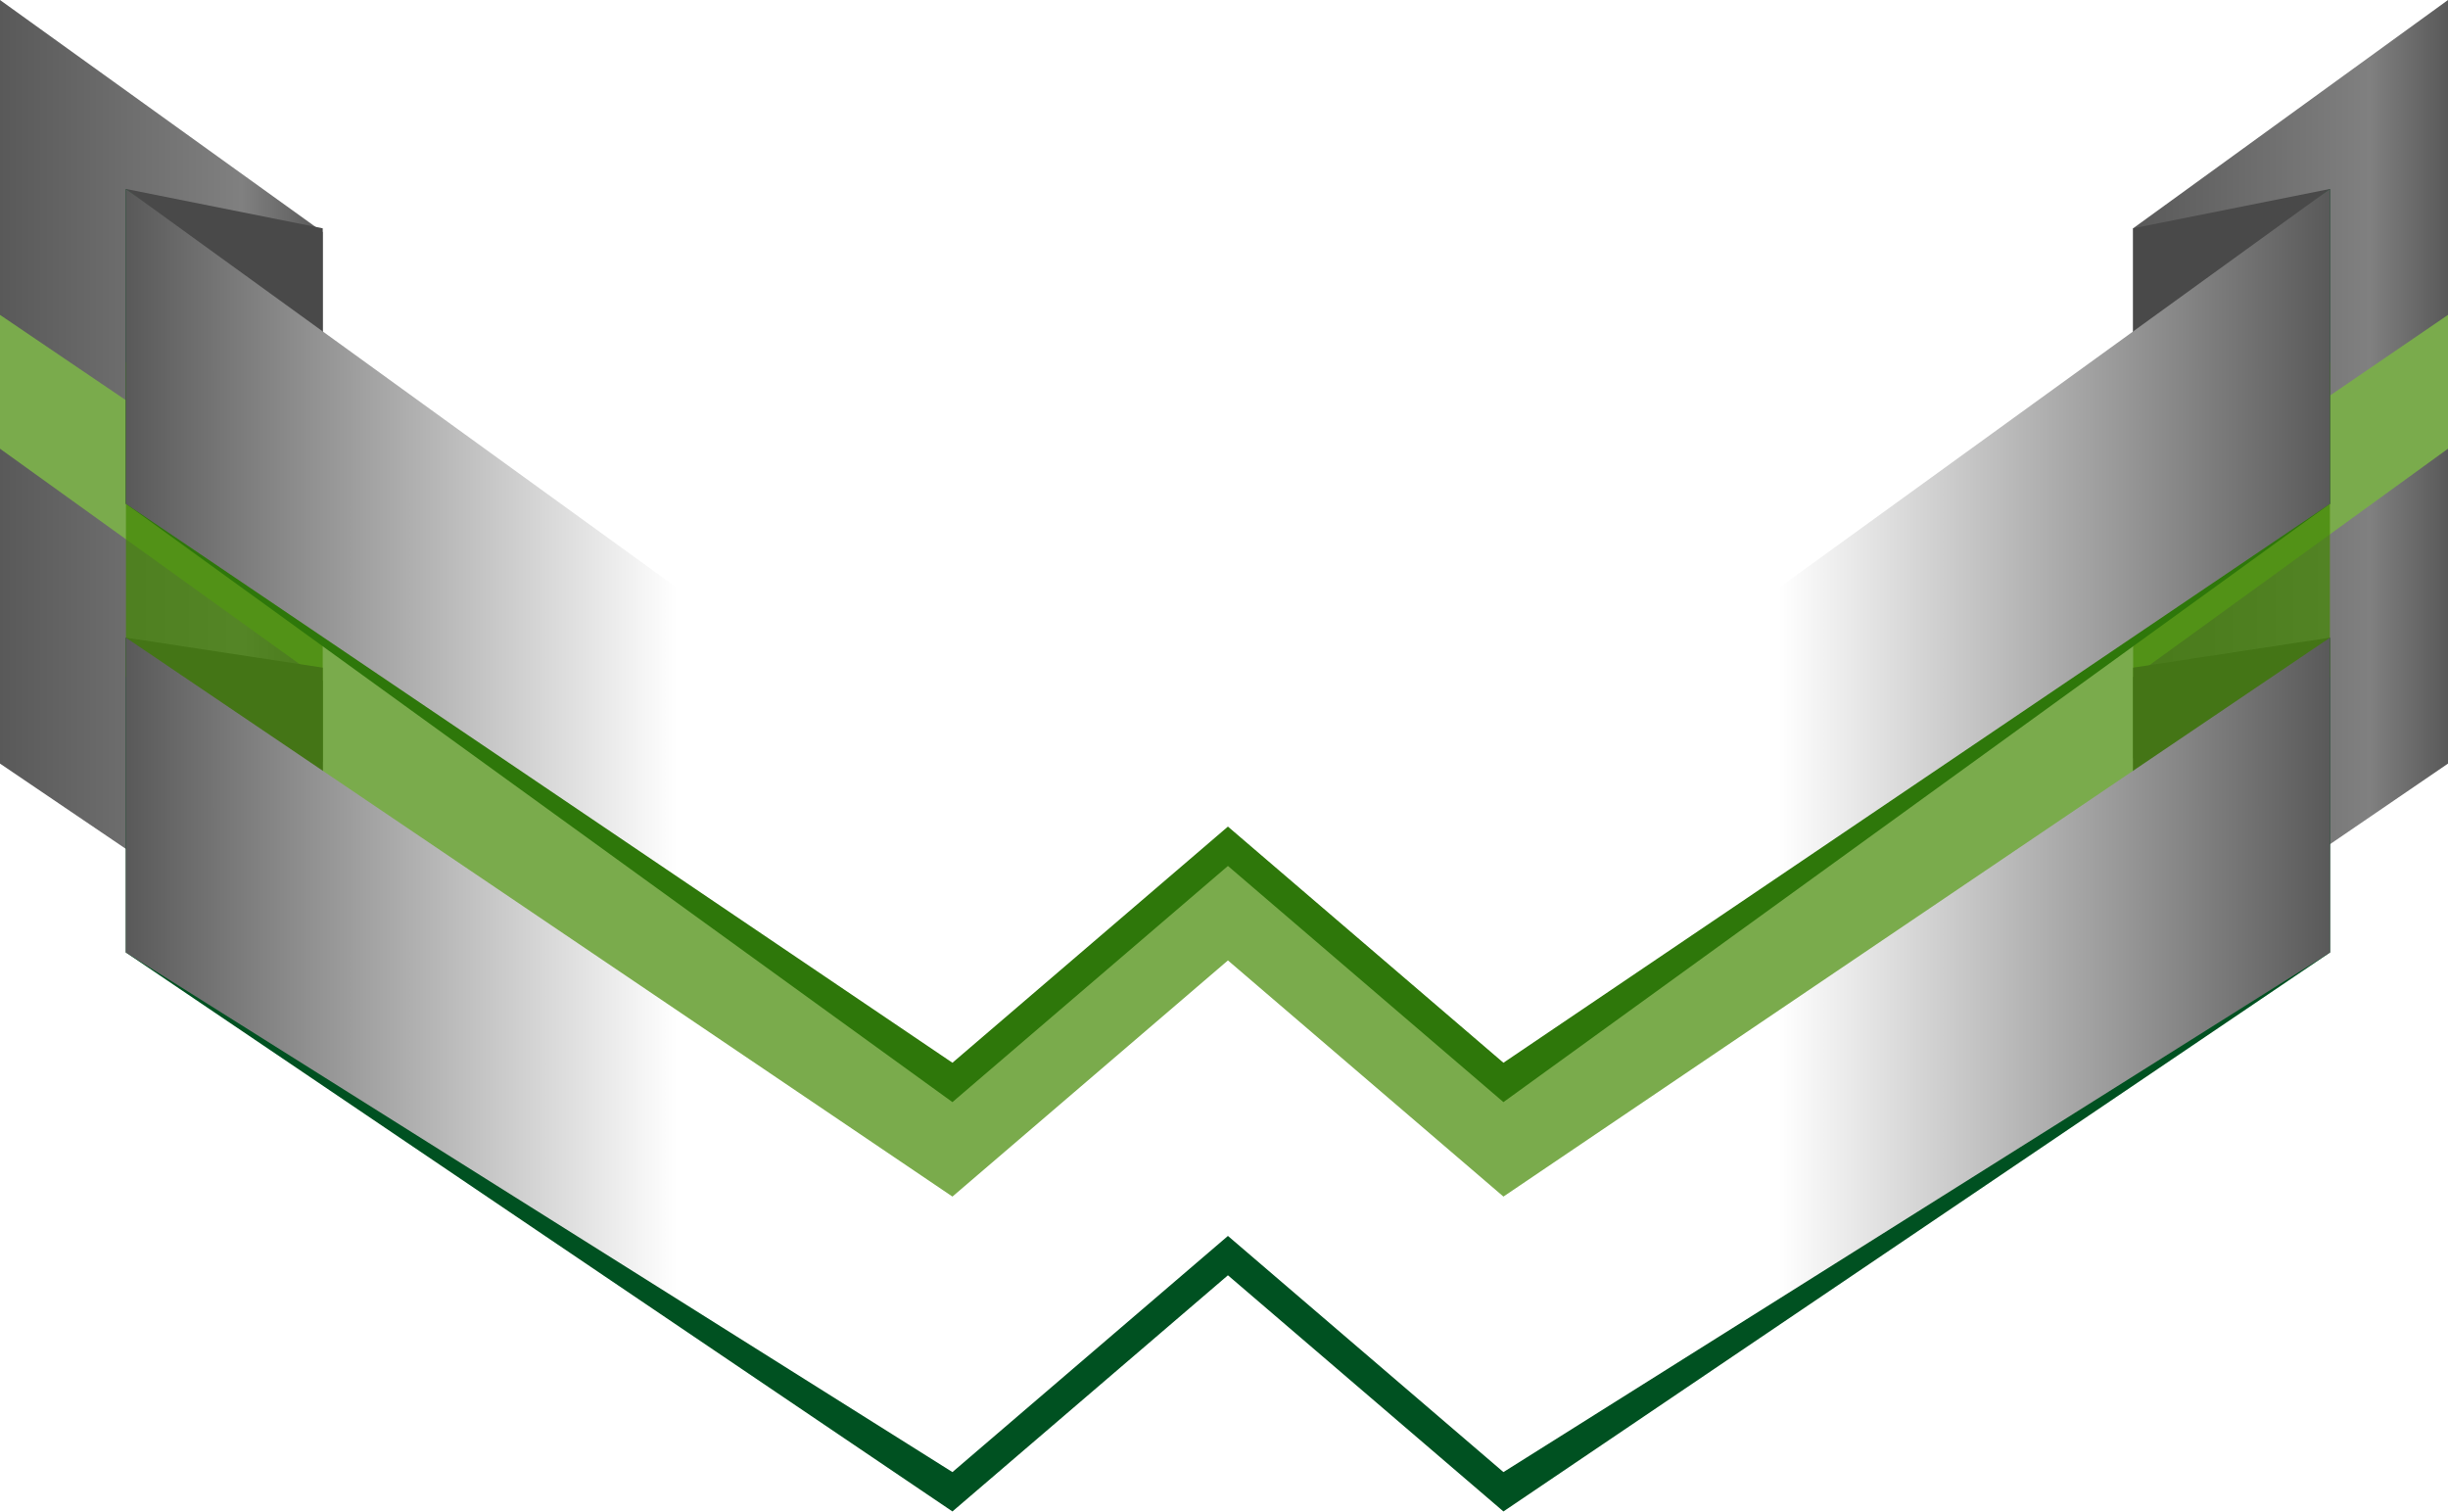
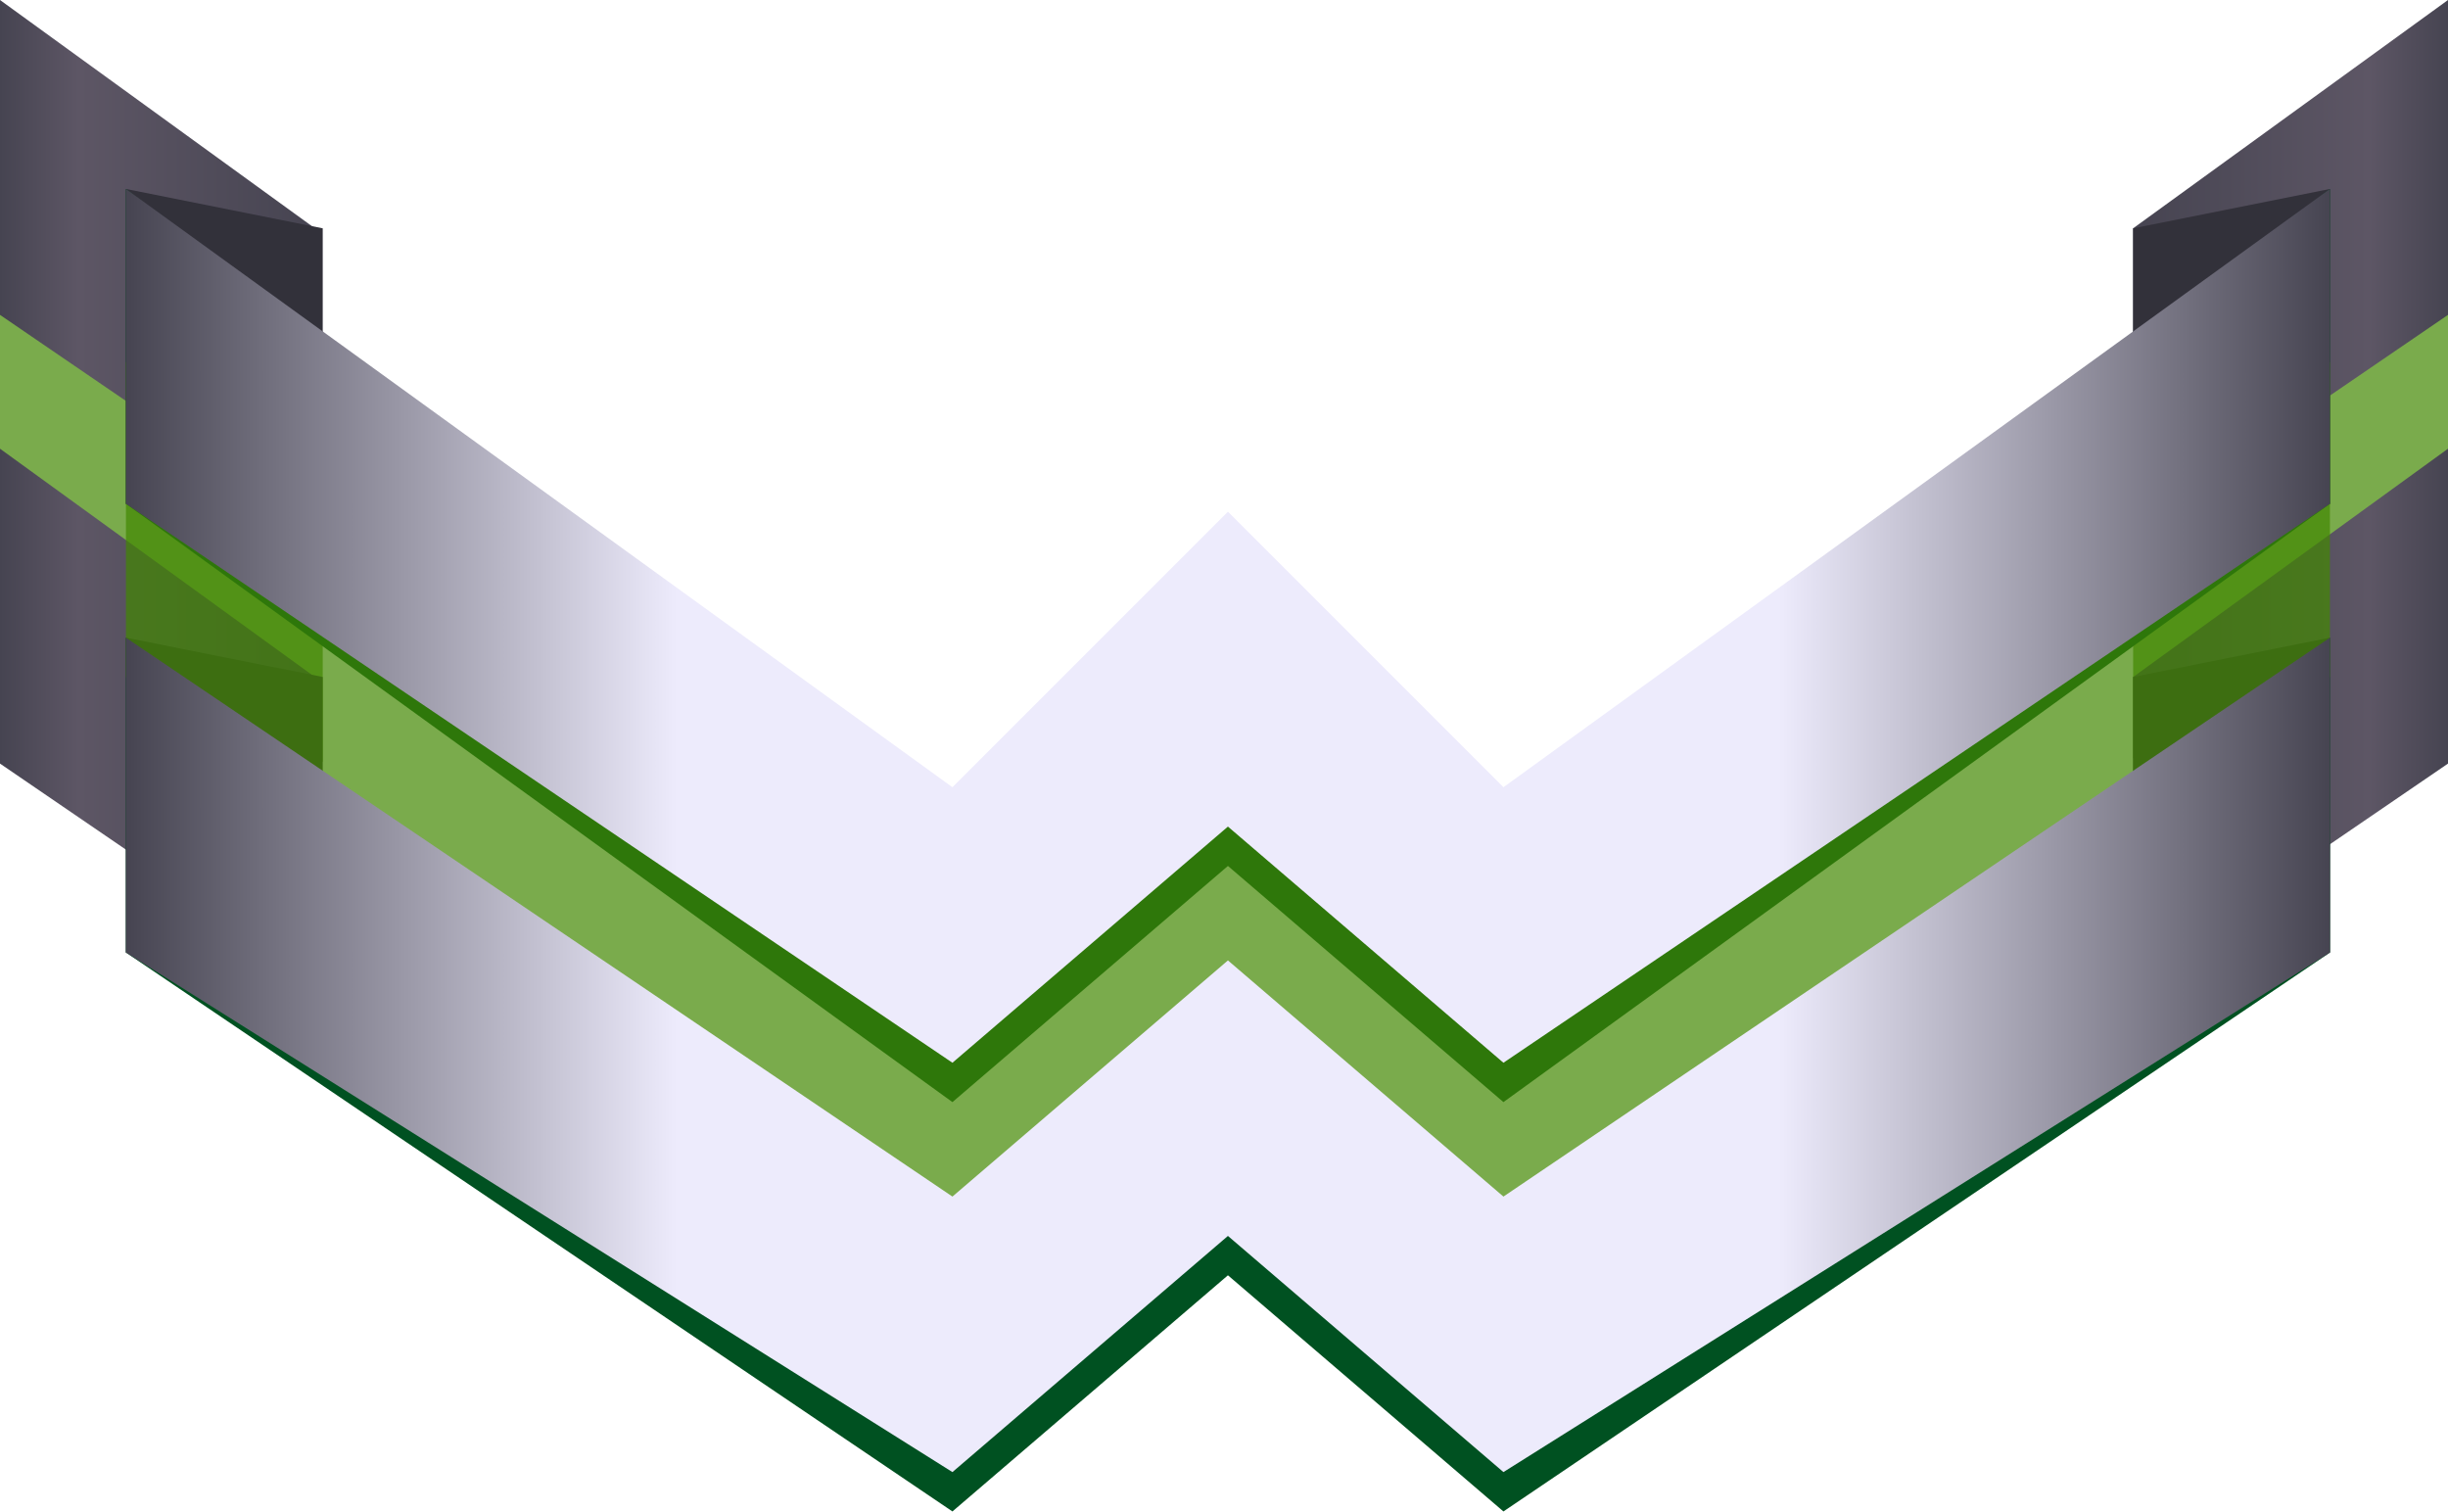
- <svg xmlns="http://www.w3.org/2000/svg" version="1.1" id="Layer_1" x="0px" y="0px" width="311px" height="192.004px" viewBox="-6 4 311 192.004" enable-background="new -6 4 311 192.004" xml:space="preserve">
+ <svg xmlns="http://www.w3.org/2000/svg" version="1.1" id="Layer_1" x="0px" y="0px" width="311px" height="192.004px" viewBox="0 0 311 192.004" enable-background="new 0 0 311 192.004" xml:space="preserve">
+   <path display="none" d="M35,140.557c0,55.619,96.481,111.11,96.481,111.11c10.917,10.963,26.121,10.963,37.037,0  c0,0,96.481-55.491,96.481-111.11V18.519c0-15.408-12.437-4.63-27.778-4.63h-27.037C206.611,5.676,196.527,0,187.037,0h-74.074  c-9.491,0-19.574,5.676-23.148,13.889H62.778C47.436,13.889,35,3.111,35,18.519V140.557z" />
  <g opacity="0.7" enable-background="new    ">
-     <polygon fill="#428700" points="264.999,62.001 264.999,100.334 305,73 305,33  " />
-     <polygon fill="#428700" points="35,62.48 -6,33 -6,73 35,100.785  " />
+     <polygon fill="#428700" points="270.999,58.001 270.999,96.334 311,69 311,29  " />
+     <polygon fill="#428700" points="41,58.48 0,29 0,69 41,96.785  " />
  </g>
  <g>
-     <linearGradient id="SVGID_1_" gradientUnits="userSpaceOnUse" x1="-6" y1="94.893" x2="35" y2="94.893">
-       <stop offset="0" style="stop-color:#595959" />
-       <stop offset="0.75" style="stop-color:#808080" />
-       <stop offset="1" style="stop-color:#595959" />
+     <linearGradient id="SVGID_1_" gradientUnits="userSpaceOnUse" x1="376.999" y1="-93.663" x2="417" y2="-93.663" gradientTransform="matrix(1 0 0 -1 -106 -2.9961)">
+       <stop offset="0" style="stop-color:#464451" />
+       <stop offset="0.75" style="stop-color:#5D5665" />
+       <stop offset="1" style="stop-color:#464451" />
    </linearGradient>
-     <polygon fill="url(#SVGID_1_)" points="35,90.48 -6,61 -6,101 35,128.785  " />
-     <linearGradient id="SVGID_2_" gradientUnits="userSpaceOnUse" x1="264.999" y1="94.667" x2="305" y2="94.667">
-       <stop offset="0" style="stop-color:#595959" />
-       <stop offset="0.75" style="stop-color:#808080" />
-       <stop offset="1" style="stop-color:#595959" />
-     </linearGradient>
-     <polygon fill="url(#SVGID_2_)" points="264.999,90.001 264.999,128.334 305,101 305,61  " />
+     <polygon fill="url(#SVGID_1_)" points="270.999,86.001 270.999,124.334 311,97 311,57  " />
+     <g>
+       <linearGradient id="SVGID_2_" gradientUnits="userSpaceOnUse" x1="373.999" y1="-93.663" x2="414" y2="-93.663" gradientTransform="matrix(-1 0 0 -1 414 -2.9961)">
+         <stop offset="0" style="stop-color:#464451" />
+         <stop offset="0.75" style="stop-color:#5D5665" />
+         <stop offset="1" style="stop-color:#464451" />
+       </linearGradient>
+       <polygon fill="url(#SVGID_2_)" points="40.001,86 40.001,124.334 0,97 0,57   " />
+     </g>
  </g>
  <g>
-     <linearGradient id="SVGID_3_" gradientUnits="userSpaceOnUse" x1="264.999" y1="37.667" x2="305" y2="37.667">
-       <stop offset="0" style="stop-color:#595959" />
-       <stop offset="0.75" style="stop-color:#808080" />
-       <stop offset="1" style="stop-color:#595959" />
+     <linearGradient id="SVGID_3_" gradientUnits="userSpaceOnUse" x1="376.999" y1="-36.663" x2="417" y2="-36.663" gradientTransform="matrix(1 0 0 -1 -106 -2.9961)">
+       <stop offset="0" style="stop-color:#464451" />
+       <stop offset="0.75" style="stop-color:#5D5665" />
+       <stop offset="1" style="stop-color:#464451" />
    </linearGradient>
-     <polygon fill="url(#SVGID_3_)" points="264.999,33.001 264.999,71.334 305,44 305,4  " />
-     <linearGradient id="SVGID_4_" gradientUnits="userSpaceOnUse" x1="-6" y1="37.893" x2="35" y2="37.893">
-       <stop offset="0" style="stop-color:#595959" />
-       <stop offset="0.75" style="stop-color:#808080" />
-       <stop offset="1" style="stop-color:#595959" />
-     </linearGradient>
-     <polygon fill="url(#SVGID_4_)" points="35,33.48 -6,4 -6,44 35,71.785  " />
+     <polygon fill="url(#SVGID_3_)" points="270.999,29.001 270.999,67.334 311,40 311,0  " />
+     <g>
+       <linearGradient id="SVGID_4_" gradientUnits="userSpaceOnUse" x1="373.999" y1="-36.663" x2="414" y2="-36.663" gradientTransform="matrix(-1 0 0 -1 414 -2.9961)">
+         <stop offset="0" style="stop-color:#464451" />
+         <stop offset="0.75" style="stop-color:#5D5665" />
+         <stop offset="1" style="stop-color:#464451" />
+       </linearGradient>
+       <polygon fill="url(#SVGID_4_)" points="40.001,29 40.001,67.334 0,40 0,0   " />
+     </g>
  </g>
  <g>
-     <polygon fill="#494949" points="35,33.004 10,28.004 10,68.004 35,71.814  " />
-     <polygon fill="#494949" points="264.999,33.004 264.999,71.814 290,68.004 290,28.004  " />
+     <polygon fill="#32313A" points="41,86 16,81 16,121 41,124.811  " />
+     <polygon fill="#32313A" points="270.999,86 270.999,124.811 296,121 296,81  " />
  </g>
-   <path display="none" d="M35,140.556c0,55.62,96.481,111.111,96.481,111.111c10.917,10.963,26.121,10.963,37.037,0  c0,0,96.481-55.491,96.481-111.111V18.519c0-15.408-12.437-4.63-27.778-4.63h-27.037C206.611,5.676,196.527,0,187.037,0h-74.074  c-9.491,0-19.574,5.676-23.148,13.889H62.778C47.436,13.889,35,3.111,35,18.519V140.556z" />
  <g>
-     <polygon fill="#494949" points="35,88.814 10,85.004 10,125.004 35,127.623  " />
-     <polygon fill="#494949" points="264.999,88.814 264.999,127.623 290,125.004 290,85.004  " />
+     <polygon fill="#32313A" points="41,29.004 16,24.004 16,64.004 41,67.814  " />
+     <polygon fill="#32313A" points="270.999,29.004 270.999,67.814 296,64.004 296,24.004  " />
  </g>
-   <polygon fill="#005121" points="10,28.004 10,68.004 115,144.004 150,114.004 185,144.004 290,68.004 290,28.004 185,109.004   150,74.004 115,109.004 " />
-   <polygon fill="#005121" points="10,85.004 10,125.004 115,196.004 150,166.004 185,196.004 290,125.004 290,85.004 185,161.004   150,131.004 115,161.004 " />
-   <polygon opacity="0.7" fill="#428700" enable-background="new    " points="10,50.004 10,90.004 115,161.004 150,131.004   185,161.004 290,90.004 290,50.004 185,126.004 150,91.004 115,126.004 " />
-   <linearGradient id="SVGID_5_" gradientUnits="userSpaceOnUse" x1="116" y1="-18.615" x2="396" y2="-18.615" gradientTransform="matrix(1 0 0 -1 -106 64.8892)">
-     <stop offset="0" style="stop-color:#595959" />
-     <stop offset="0.25" style="stop-color:#FFFFFF" />
-     <stop offset="0.75" style="stop-color:#FFFFFF" />
-     <stop offset="1" style="stop-color:#595959" />
+   <polygon fill="#005121" points="16,24.004 16,64.004 121,140.004 156,110.004 191,140.004 296,64.004 296,24.004 191,105.004   156,70.004 121,105.004 " />
+   <polygon fill="#005121" points="16,81.004 16,121.004 121,192.004 156,162.004 191,192.004 296,121.004 296,81.004 191,157.004   156,127.004 121,157.004 " />
+   <polygon opacity="0.7" fill="#428700" enable-background="new    " points="16,46.004 16,86.004 121,157.004 156,127.004   191,157.004 296,86.004 296,46.004 191,122.004 156,87.004 121,122.004 " />
+   <linearGradient id="SVGID_5_" gradientUnits="userSpaceOnUse" x1="228" y1="610.615" x2="508" y2="610.615" gradientTransform="matrix(1 0 0 1 -212 -531.1113)">
+     <stop offset="0" style="stop-color:#464451" />
+     <stop offset="0.25" style="stop-color:#EDEBFC" />
+     <stop offset="0.75" style="stop-color:#EDEBFC" />
+     <stop offset="1" style="stop-color:#464451" />
  </linearGradient>
-   <polygon fill="url(#SVGID_5_)" points="10,28.004 10,68.004 115,139.004 150,109.004 185,139.004 290,68.004 290,28.004   185,104.004 150,69.004 115,104.004 " />
-   <linearGradient id="SVGID_6_" gradientUnits="userSpaceOnUse" x1="116" y1="-73.115" x2="396" y2="-73.115" gradientTransform="matrix(1 0 0 -1 -106 64.8892)">
-     <stop offset="0" style="stop-color:#595959" />
-     <stop offset="0.25" style="stop-color:#FFFFFF" />
-     <stop offset="0.75" style="stop-color:#FFFFFF" />
-     <stop offset="1" style="stop-color:#595959" />
+   <polygon fill="url(#SVGID_5_)" points="16,24.004 16,64.004 121,135.004 156,105.004 191,135.004 296,64.004 296,24.004   191,100.004 156,65.004 121,100.004 " />
+   <linearGradient id="SVGID_6_" gradientUnits="userSpaceOnUse" x1="228" y1="665.115" x2="508" y2="665.115" gradientTransform="matrix(1 0 0 1 -212 -531.1113)">
+     <stop offset="0" style="stop-color:#464451" />
+     <stop offset="0.25" style="stop-color:#EDEBFC" />
+     <stop offset="0.75" style="stop-color:#EDEBFC" />
+     <stop offset="1" style="stop-color:#464451" />
  </linearGradient>
-   <polygon fill="url(#SVGID_6_)" points="10,85.004 10,125.004 115,191.004 150,161.004 185,191.004 290,125.004 290,85.004   185,156.004 150,126.004 115,156.004 " />
+   <polygon fill="url(#SVGID_6_)" points="16,81.004 16,121.004 121,187.004 156,157.004 191,187.004 296,121.004 296,81.004   191,152.004 156,122.004 121,152.004 " />
</svg>
